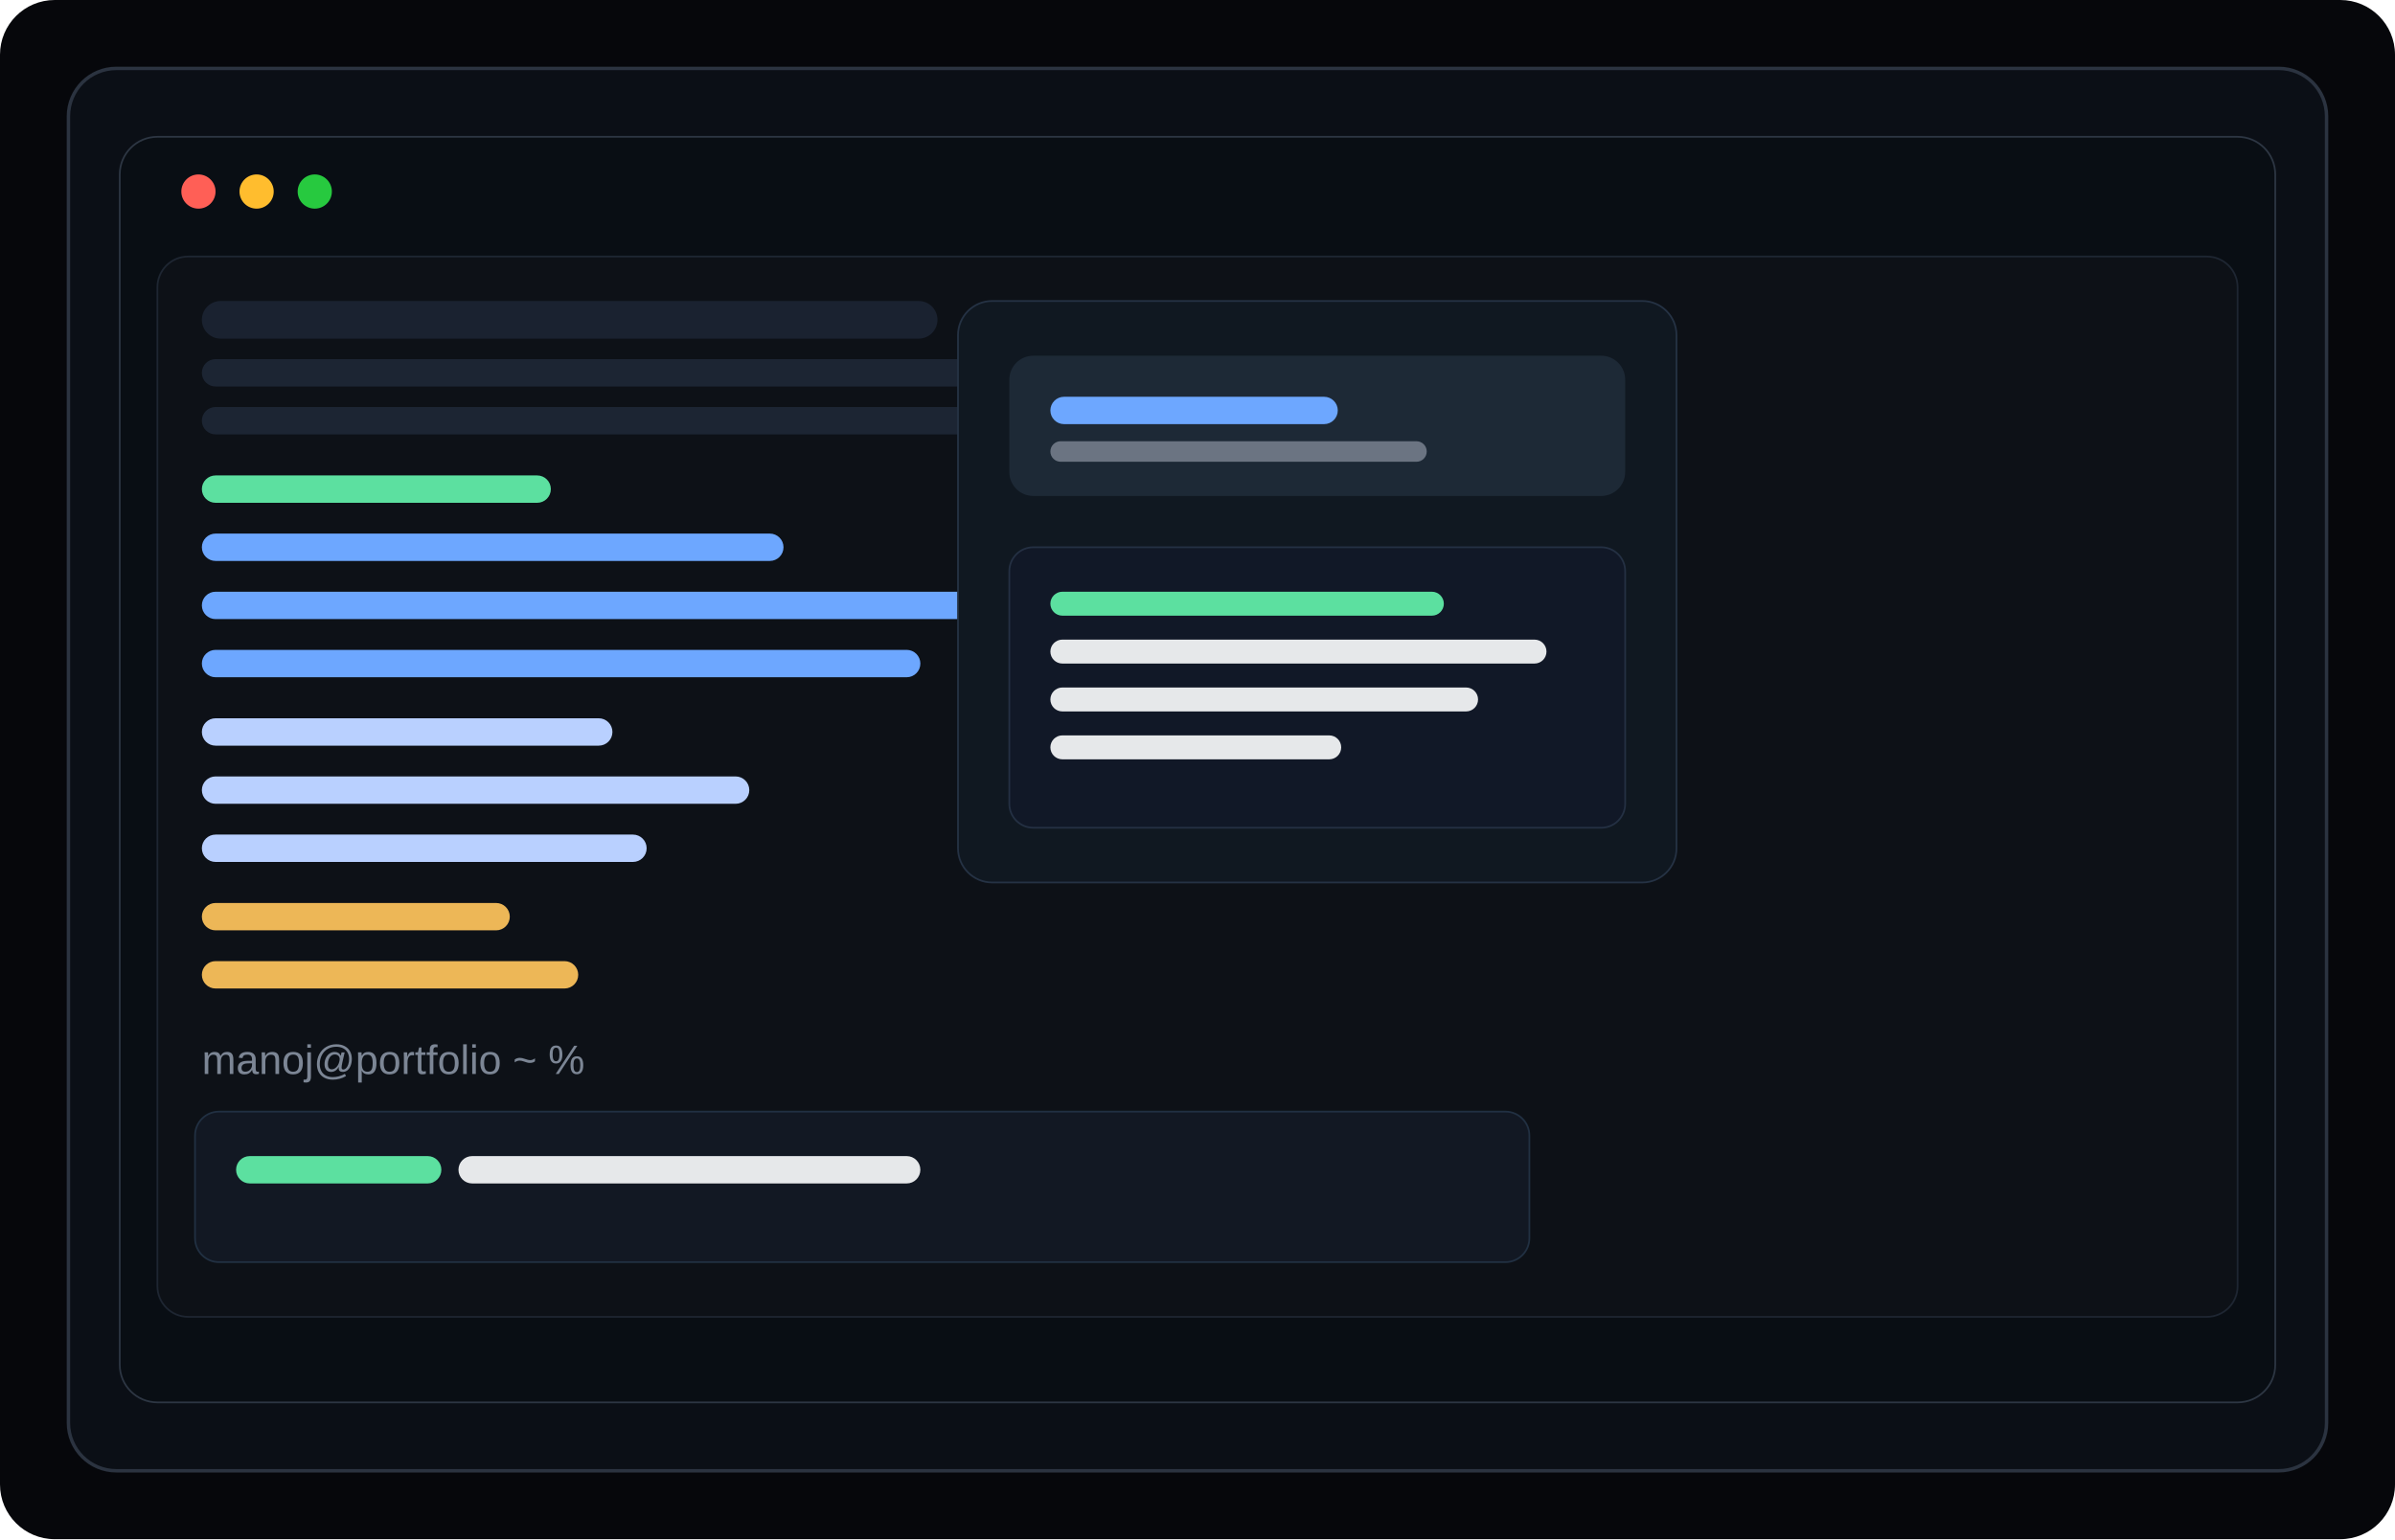
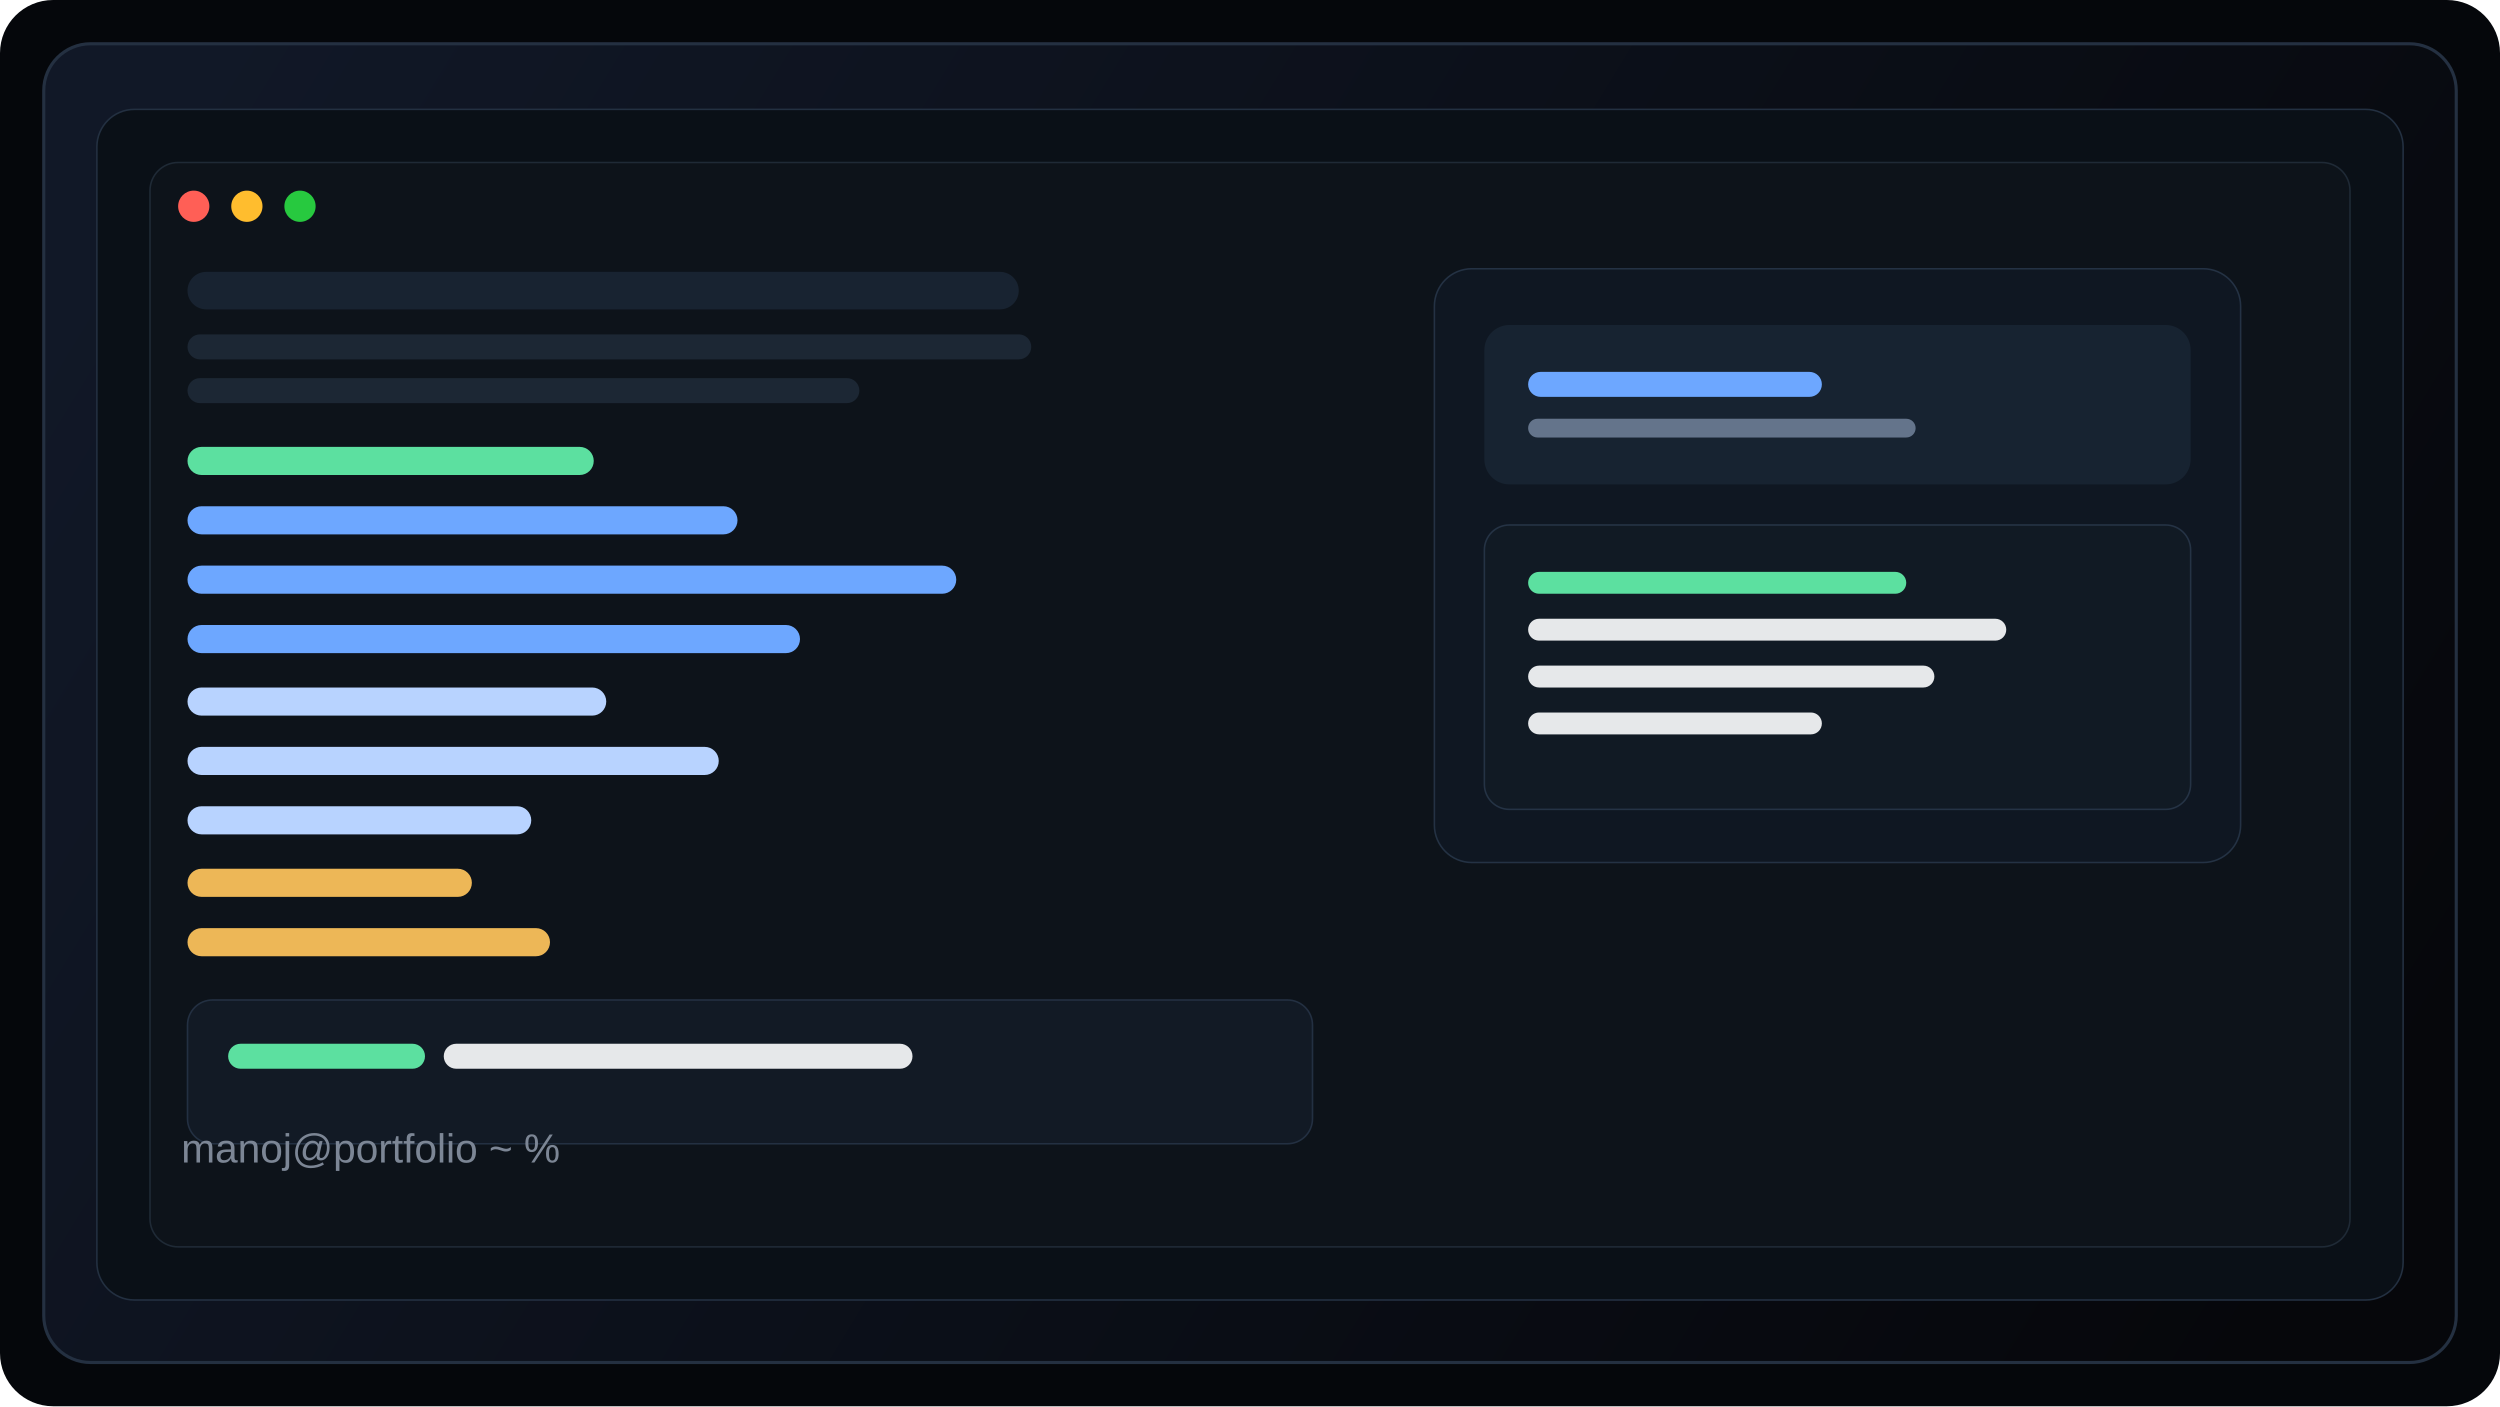
- <svg xmlns="http://www.w3.org/2000/svg" width="1400" height="900" viewBox="0 0 1400 900" fill="none">
-   <rect width="1400" height="900" rx="32" fill="#06070B" />
-   <rect x="40" y="40" width="1320" height="820" rx="28" fill="#0B0F16" stroke="#2B3340" stroke-width="2" />
-   <rect x="70" y="80" width="1260" height="740" rx="22" fill="#090E14" stroke="#2D3643" />
-   <circle cx="116" cy="112" r="10" fill="#FF5F56" />
-   <circle cx="150" cy="112" r="10" fill="#FFBD2E" />
-   <circle cx="184" cy="112" r="10" fill="#27C93F" />
-   <rect x="92" y="150" width="1216" height="620" rx="18" fill="#0D1117" stroke="#1E2632" />
-   <rect x="118" y="176" width="430" height="22" rx="11" fill="#1A2230" />
-   <rect x="118" y="210" width="560" height="16" rx="8" fill="#1C2533" />
-   <rect x="118" y="238" width="480" height="16" rx="8" fill="#1C2533" />
-   <rect x="118" y="278" width="204" height="16" rx="8" fill="#5CE0A0" />
-   <rect x="118" y="312" width="340" height="16" rx="8" fill="#6DA7FF" />
-   <rect x="118" y="346" width="520" height="16" rx="8" fill="#6DA7FF" />
-   <rect x="118" y="380" width="420" height="16" rx="8" fill="#6DA7FF" />
-   <rect x="118" y="420" width="240" height="16" rx="8" fill="#B9D0FF" />
-   <rect x="118" y="454" width="320" height="16" rx="8" fill="#B9D0FF" />
-   <rect x="118" y="488" width="260" height="16" rx="8" fill="#B9D0FF" />
-   <rect x="118" y="528" width="180" height="16" rx="8" fill="#EDB757" />
-   <rect x="118" y="562" width="220" height="16" rx="8" fill="#EDB757" />
-   <rect x="114" y="650" width="780" height="88" rx="14" fill="#121823" stroke="#213042" />
-   <rect x="138" y="676" width="120" height="16" rx="8" fill="#5CE0A0" />
-   <rect x="268" y="676" width="270" height="16" rx="8" fill="#E6E8EA" />
-   <rect x="560" y="176" width="420" height="340" rx="20" fill="#101821" stroke="#253244" />
-   <rect x="590" y="208" width="360" height="82" rx="14" fill="#1D2936" />
-   <rect x="614" y="232" width="168" height="16" rx="8" fill="#6DA7FF" />
-   <rect x="614" y="258" width="220" height="12" rx="6" fill="#6B7482" />
-   <rect x="590" y="320" width="360" height="164" rx="14" fill="#111827" stroke="#243043" />
-   <rect x="614" y="346" width="230" height="14" rx="7" fill="#5CE0A0" />
-   <rect x="614" y="374" width="290" height="14" rx="7" fill="#E6E8EA" />
-   <rect x="614" y="402" width="250" height="14" rx="7" fill="#E6E8EA" />
-   <rect x="614" y="430" width="170" height="14" rx="7" fill="#E6E8EA" />
-   <text x="118" y="628" fill="#7C8695" font-family="Segoe UI, Arial, sans-serif" font-size="24">manoj@portfolio ~ %</text>
+ <svg xmlns="http://www.w3.org/2000/svg" width="1600" height="900" viewBox="0 0 1600 900" fill="none">
+   <rect width="1600" height="900" rx="34" fill="#05070B" />
+   <rect x="28" y="28" width="1544" height="844" rx="30" fill="url(#bg)" stroke="#243041" stroke-width="2" />
+   <rect x="62" y="70" width="1476" height="762" rx="24" fill="#0A1017" stroke="#233041" />
+   <rect x="96" y="104" width="1408" height="694" rx="18" fill="#0D131A" stroke="#1F2A36" />
+   <circle cx="124" cy="132" r="10" fill="#FF5F56" />
+   <circle cx="158" cy="132" r="10" fill="#FFBD2E" />
+   <circle cx="192" cy="132" r="10" fill="#27C93F" />
+   <rect x="120" y="174" width="532" height="24" rx="12" fill="#182331" />
+   <rect x="120" y="214" width="540" height="16" rx="8" fill="#1C2734" />
+   <rect x="120" y="242" width="430" height="16" rx="8" fill="#1C2734" />
+   <rect x="120" y="286" width="260" height="18" rx="9" fill="#5CE0A0" />
+   <rect x="120" y="324" width="352" height="18" rx="9" fill="#6DA7FF" />
+   <rect x="120" y="362" width="492" height="18" rx="9" fill="#6DA7FF" />
+   <rect x="120" y="400" width="392" height="18" rx="9" fill="#6DA7FF" />
+   <rect x="120" y="440" width="268" height="18" rx="9" fill="#B8D3FF" />
+   <rect x="120" y="478" width="340" height="18" rx="9" fill="#B8D3FF" />
+   <rect x="120" y="516" width="220" height="18" rx="9" fill="#B8D3FF" />
+   <rect x="120" y="556" width="182" height="18" rx="9" fill="#EDB757" />
+   <rect x="120" y="594" width="232" height="18" rx="9" fill="#EDB757" />
+   <rect x="120" y="640" width="720" height="92" rx="16" fill="#121A25" stroke="#233042" />
+   <rect x="146" y="668" width="126" height="16" rx="8" fill="#5CE0A0" />
+   <rect x="284" y="668" width="300" height="16" rx="8" fill="#E6E8EA" />
+   <rect x="918" y="172" width="516" height="380" rx="24" fill="#0F1722" stroke="#243244" />
+   <rect x="950" y="208" width="452" height="102" rx="16" fill="#172331" />
+   <rect x="978" y="238" width="188" height="16" rx="8" fill="#6DA7FF" />
+   <rect x="978" y="268" width="248" height="12" rx="6" fill="#64748B" />
+   <rect x="950" y="336" width="452" height="182" rx="16" fill="#111A24" stroke="#253345" />
+   <rect x="978" y="366" width="242" height="14" rx="7" fill="#5CE0A0" />
+   <rect x="978" y="396" width="306" height="14" rx="7" fill="#E6E8EA" />
+   <rect x="978" y="426" width="260" height="14" rx="7" fill="#E6E8EA" />
+   <rect x="978" y="456" width="188" height="14" rx="7" fill="#E6E8EA" />
+   <text x="116" y="744" fill="#7C8695" font-family="Segoe UI, Arial, sans-serif" font-size="26">manoj@portfolio ~ %</text>
+   <defs>
+     <linearGradient id="bg" x1="120" y1="48" x2="1450" y2="860" gradientUnits="userSpaceOnUse">
+       <stop stop-color="#111827" />
+       <stop offset="1" stop-color="#06070B" />
+     </linearGradient>
+   </defs>
</svg>
